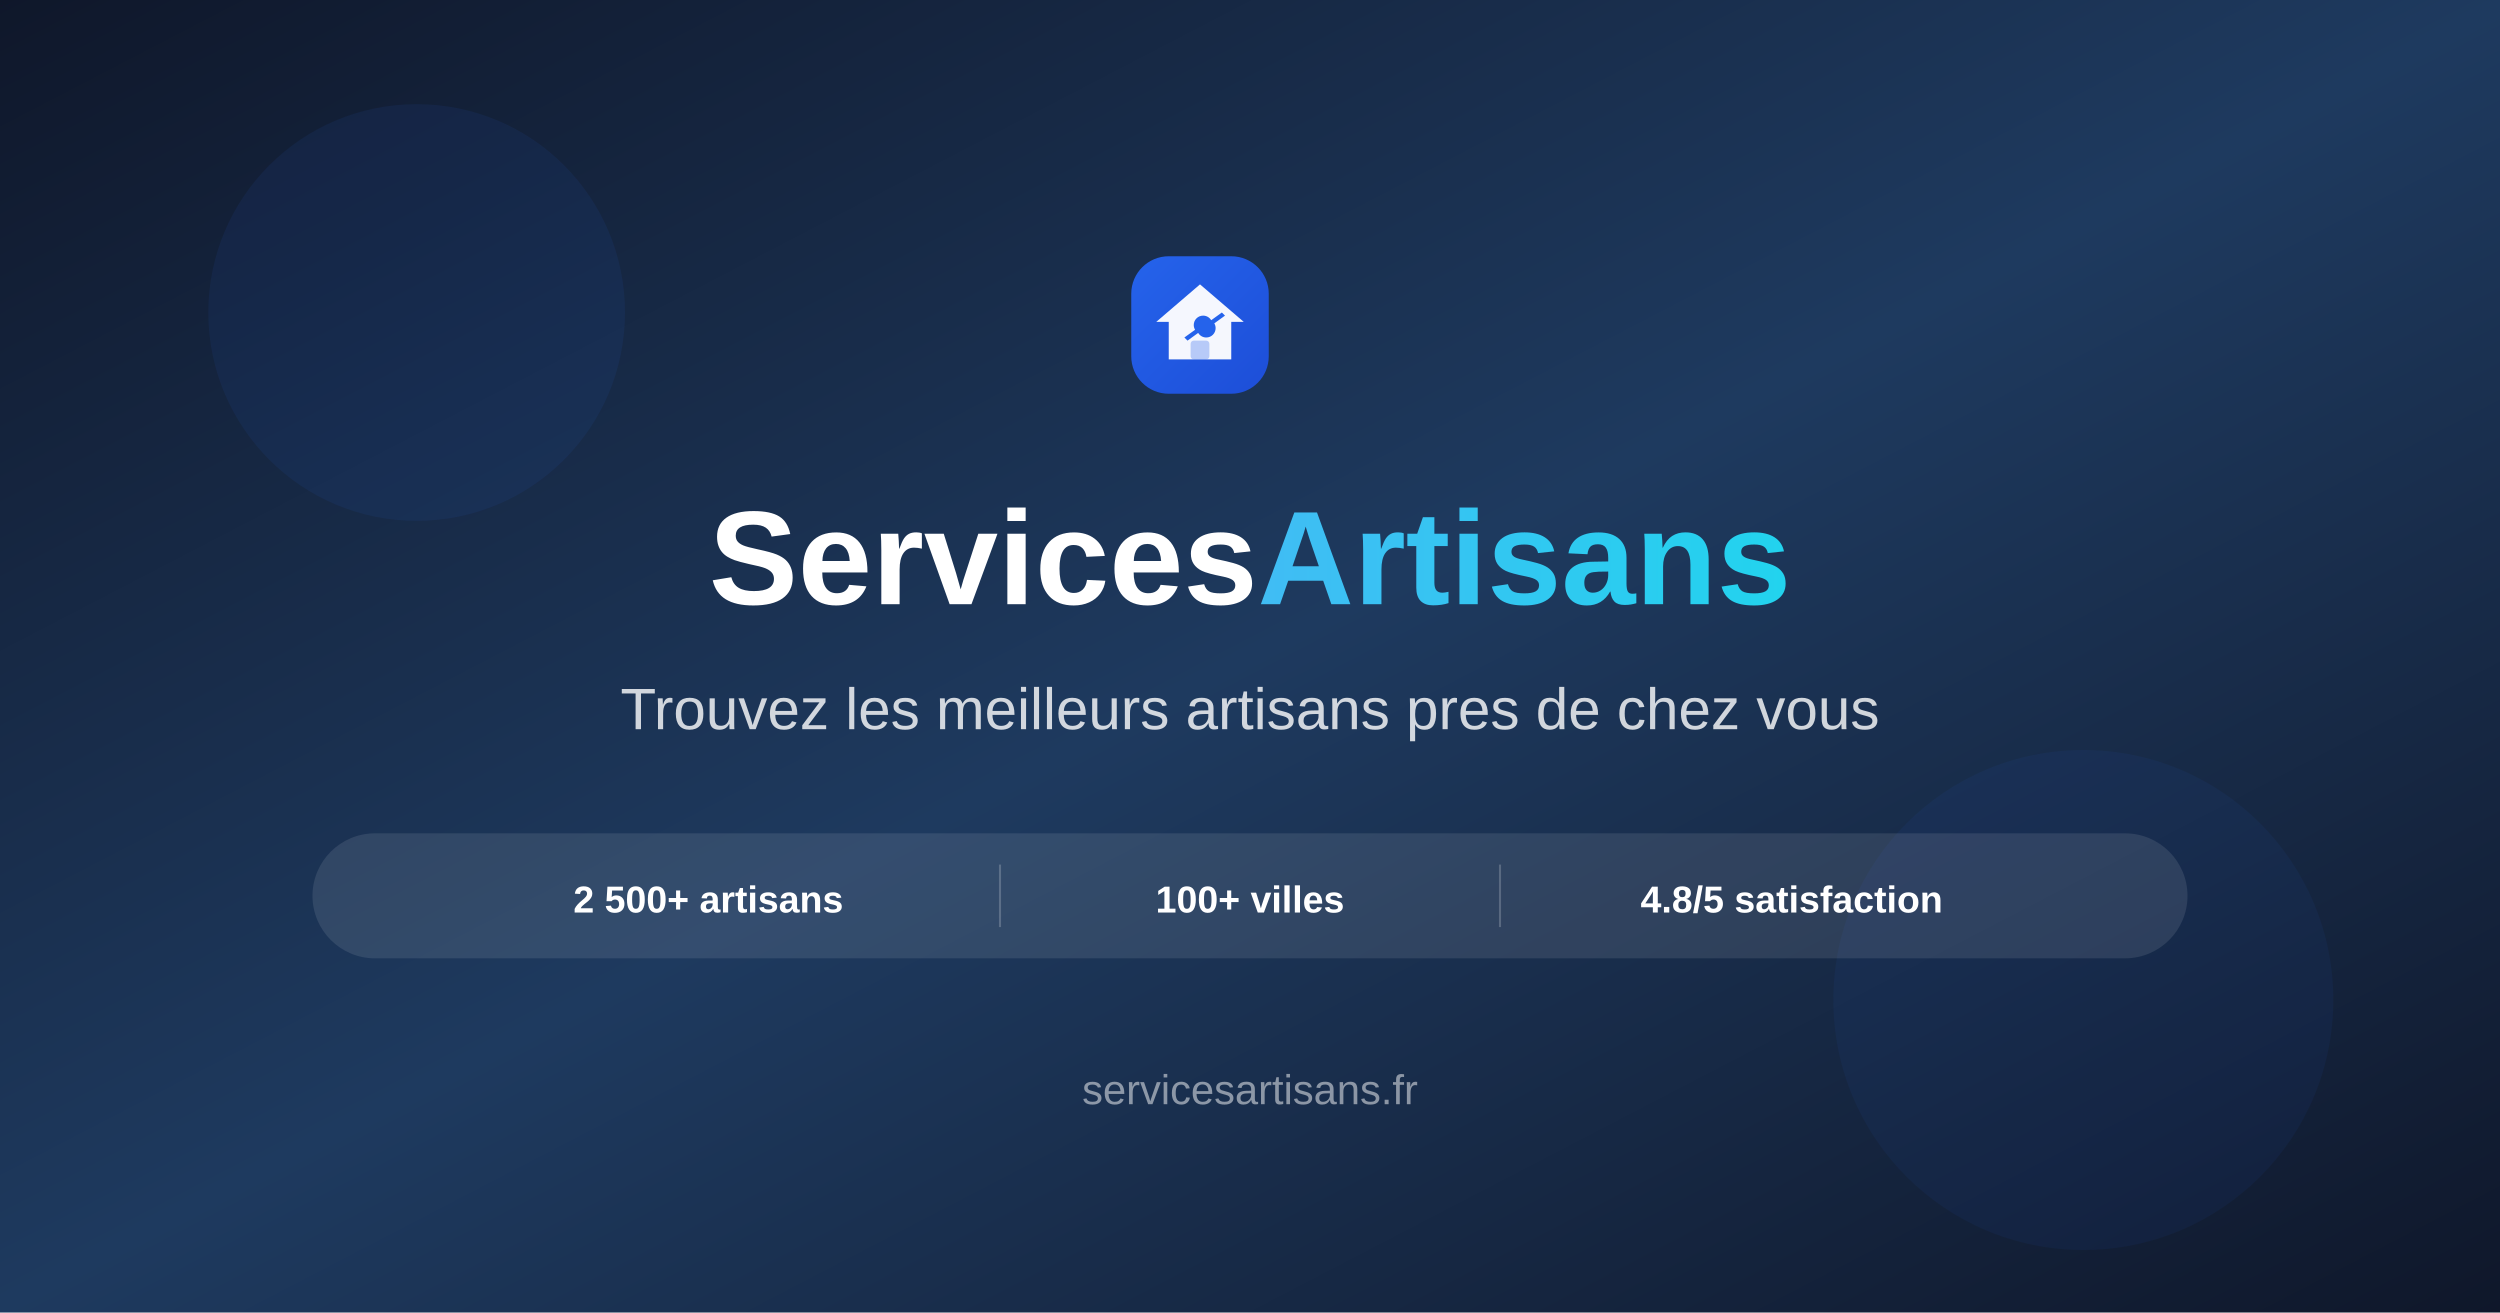
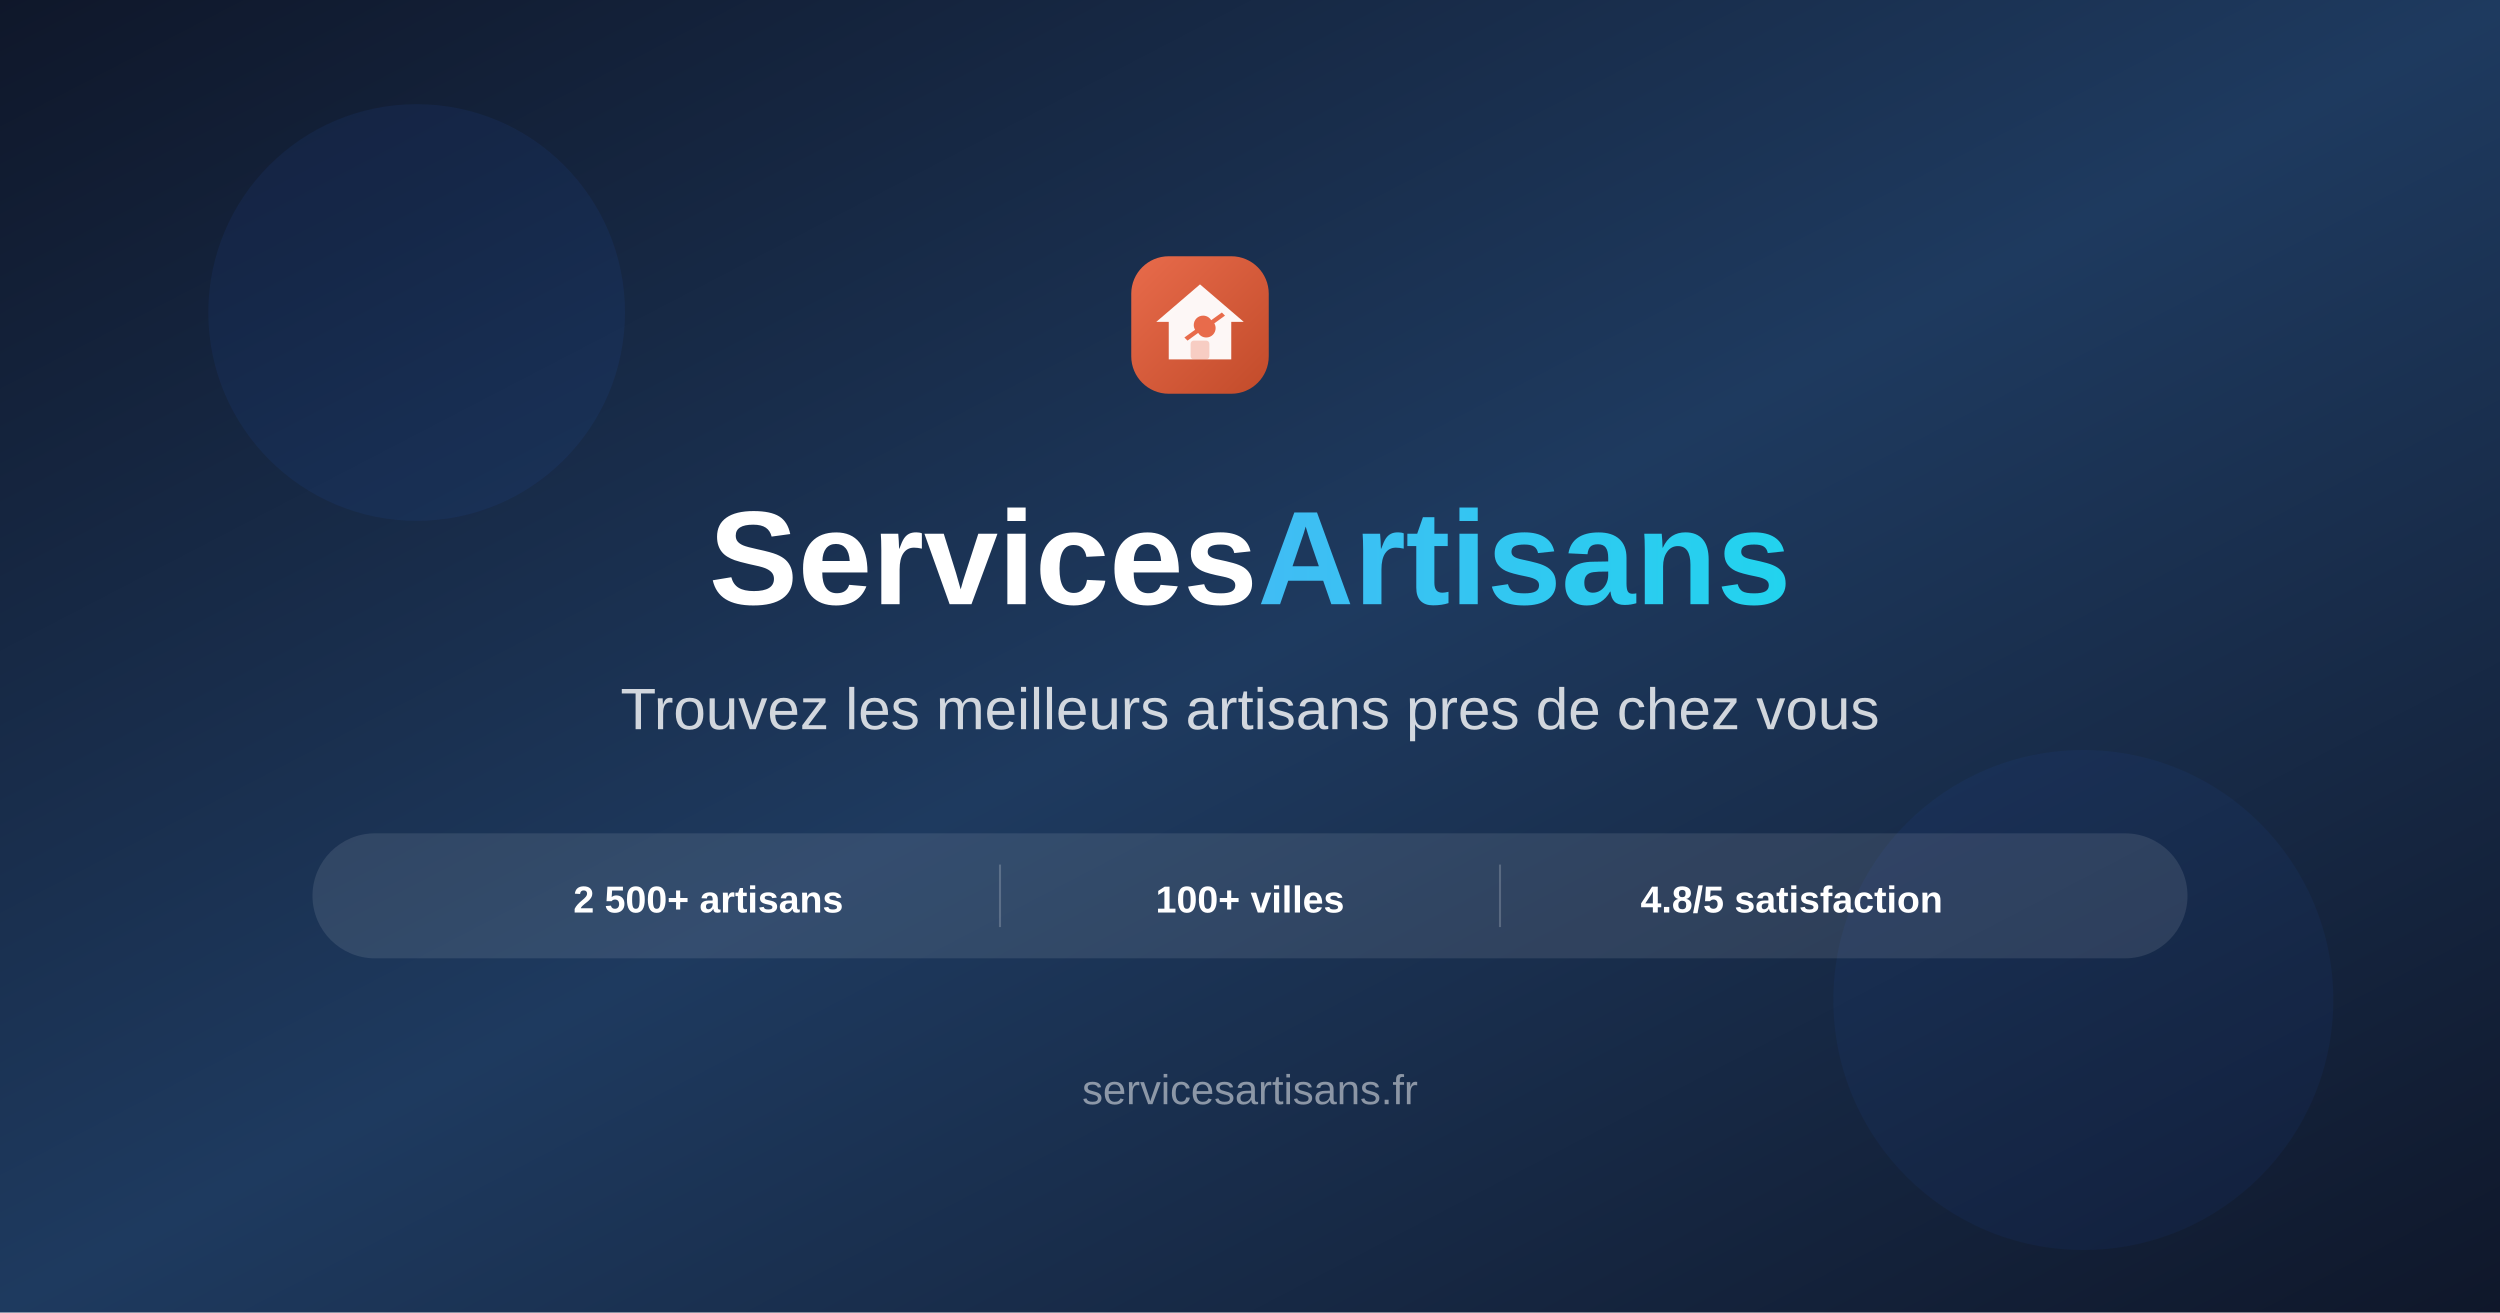
<svg xmlns="http://www.w3.org/2000/svg" width="1200" height="630">
  <defs>
    <linearGradient id="bg" x1="0%" y1="0%" x2="100%" y2="100%">
      <stop offset="0%" style="stop-color:#0f172a" />
      <stop offset="50%" style="stop-color:#1e3a5f" />
      <stop offset="100%" style="stop-color:#0f172a" />
    </linearGradient>
    <linearGradient id="logoFill" x1="0%" y1="0%" x2="100%" y2="100%">
-       <stop offset="0%" style="stop-color:#2563eb" />
-       <stop offset="100%" style="stop-color:#1d4ed8" />
+       <stop offset="0%" style="stop-color:#E86B4B" />
+       <stop offset="100%" style="stop-color:#C24B2A" />
    </linearGradient>
    <linearGradient id="accent" x1="0%" y1="0%" x2="100%" y2="0%">
      <stop offset="0%" style="stop-color:#60a5fa" />
      <stop offset="100%" style="stop-color:#22d3ee" />
    </linearGradient>
  </defs>
  <rect width="100%" height="100%" fill="url(#bg)" />
  <circle cx="200" cy="150" r="100" fill="#2563eb" opacity="0.08" />
  <circle cx="1000" cy="480" r="120" fill="#2563eb" opacity="0.06" />
  <g transform="translate(540, 120) scale(1.5)">
    <rect x="2" y="2" width="44" height="44" rx="12" fill="url(#logoFill)" />
    <path d="M24 11L10 23H14V35H34V23H38L24 11Z" fill="white" fill-opacity="0.95" />
-     <path d="M22 24C22 22.34 23.34 21 25 21C26.1 21 27.06 21.59 27.58 22.47L31 20L32 21L28.58 23.47C28.85 23.94 29 24.46 29 25C29 26.66 27.66 28 26 28C24.9 28 23.94 27.41 23.42 26.53L20 29L19 28L22.42 25.53C22.15 25.06 22 24.54 22 24Z" fill="#2563eb" />
-     <rect x="21" y="29" width="6" height="6" rx="1" fill="#2563eb" fill-opacity="0.3" />
+     <path d="M22 24C22 22.34 23.34 21 25 21C26.1 21 27.06 21.59 27.58 22.47L31 20L32 21L28.58 23.47C28.85 23.94 29 24.46 29 25C29 26.66 27.66 28 26 28C24.9 28 23.94 27.41 23.42 26.53L20 29L19 28L22.42 25.53C22.15 25.06 22 24.54 22 24Z" fill="#E86B4B" />
+     <rect x="21" y="29" width="6" height="6" rx="1" fill="#E86B4B" fill-opacity="0.3" />
  </g>
  <text x="600" y="290" font-family="Arial, sans-serif" font-size="64" font-weight="bold" fill="white" text-anchor="middle">
    Services<tspan fill="url(#accent)">Artisans</tspan>
  </text>
  <text x="600" y="350" font-family="Arial, sans-serif" font-size="28" fill="rgba(255,255,255,0.8)" text-anchor="middle">
    Trouvez les meilleurs artisans pres de chez vous
  </text>
  <g transform="translate(0, 400)">
    <rect x="150" y="0" width="900" height="60" rx="30" fill="rgba(255,255,255,0.1)" />
    <text x="340" y="38" font-family="Arial, sans-serif" font-size="18" font-weight="bold" fill="white" text-anchor="middle">2 500+ artisans</text>
    <line x1="480" y1="15" x2="480" y2="45" stroke="rgba(255,255,255,0.2)" stroke-width="1" />
    <text x="600" y="38" font-family="Arial, sans-serif" font-size="18" font-weight="bold" fill="white" text-anchor="middle">100+ villes</text>
    <line x1="720" y1="15" x2="720" y2="45" stroke="rgba(255,255,255,0.2)" stroke-width="1" />
    <text x="860" y="38" font-family="Arial, sans-serif" font-size="18" font-weight="bold" fill="white" text-anchor="middle">4.8/5 satisfaction</text>
  </g>
  <text x="600" y="530" font-family="Arial, sans-serif" font-size="20" fill="rgba(255,255,255,0.5)" text-anchor="middle">servicesartisans.fr</text>
</svg>
